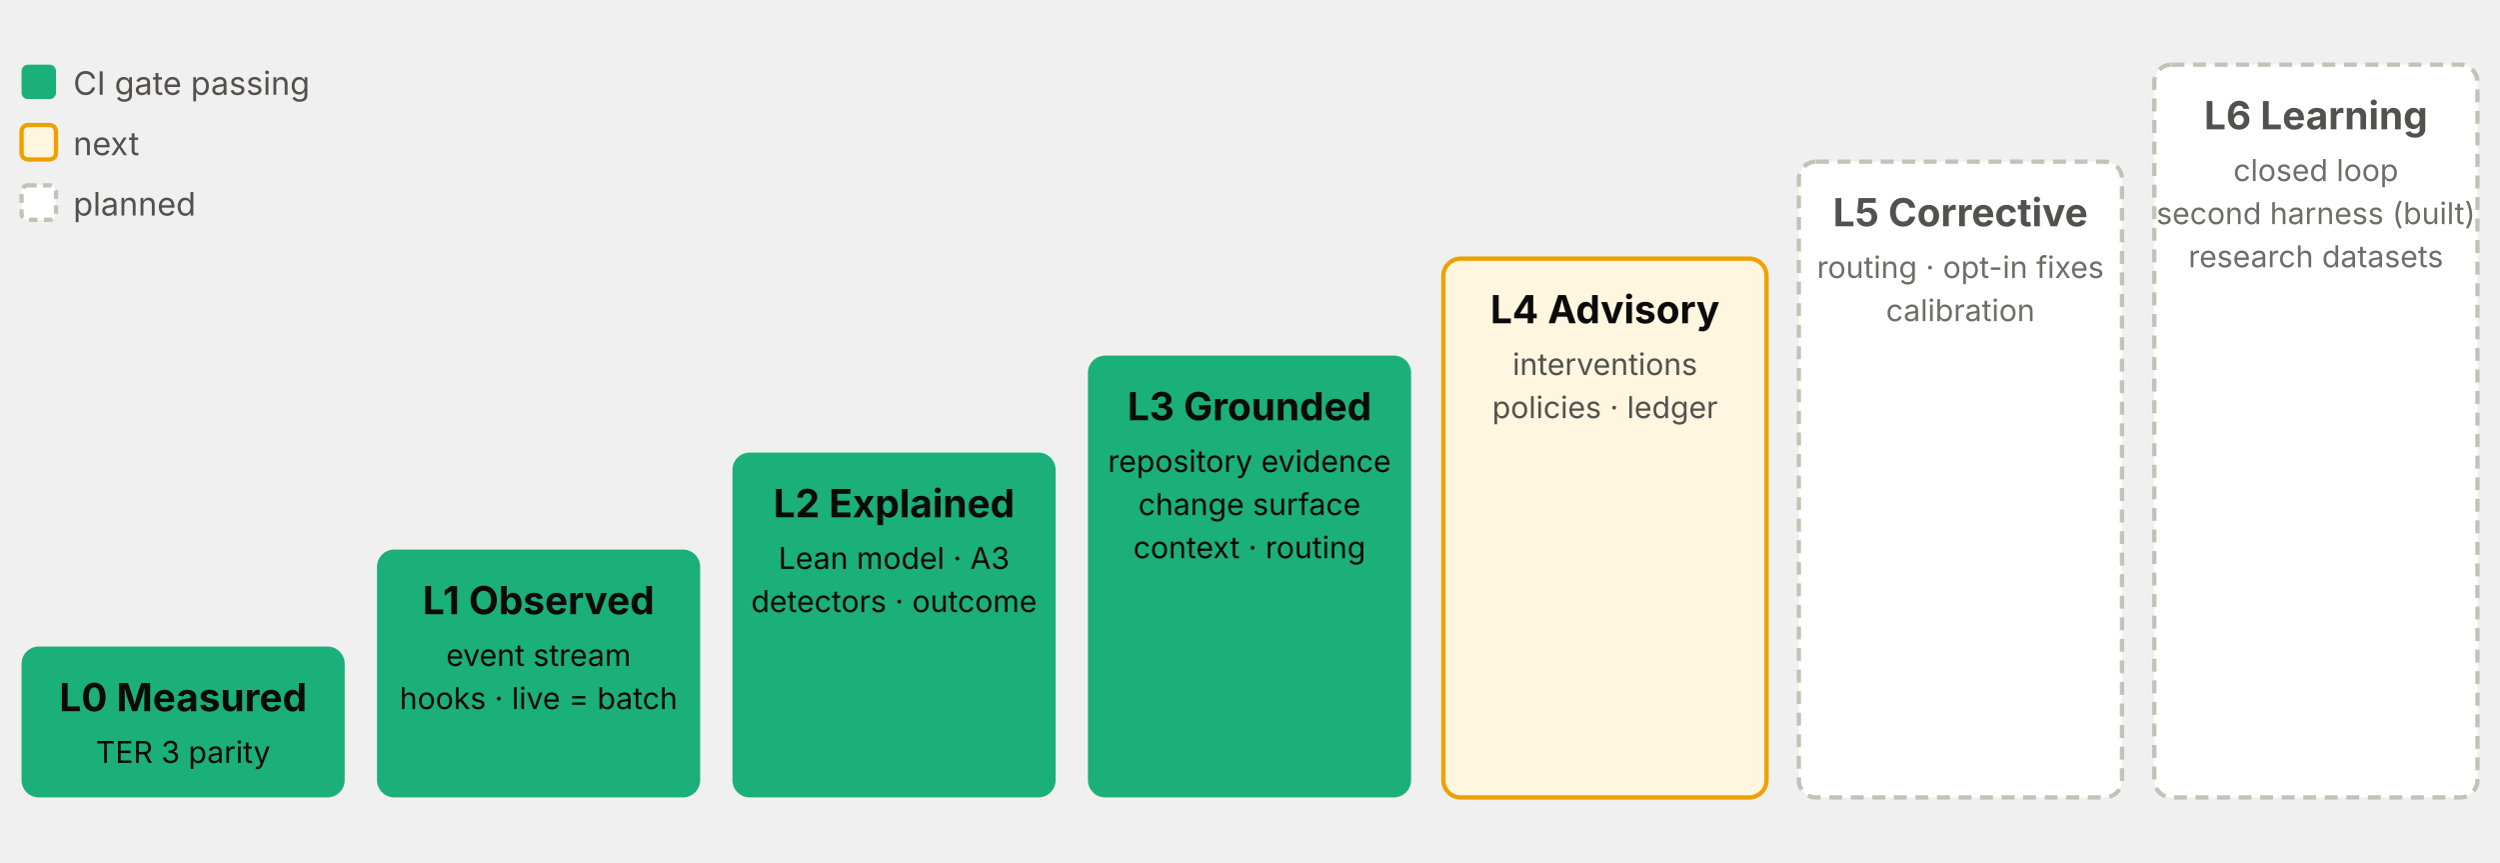
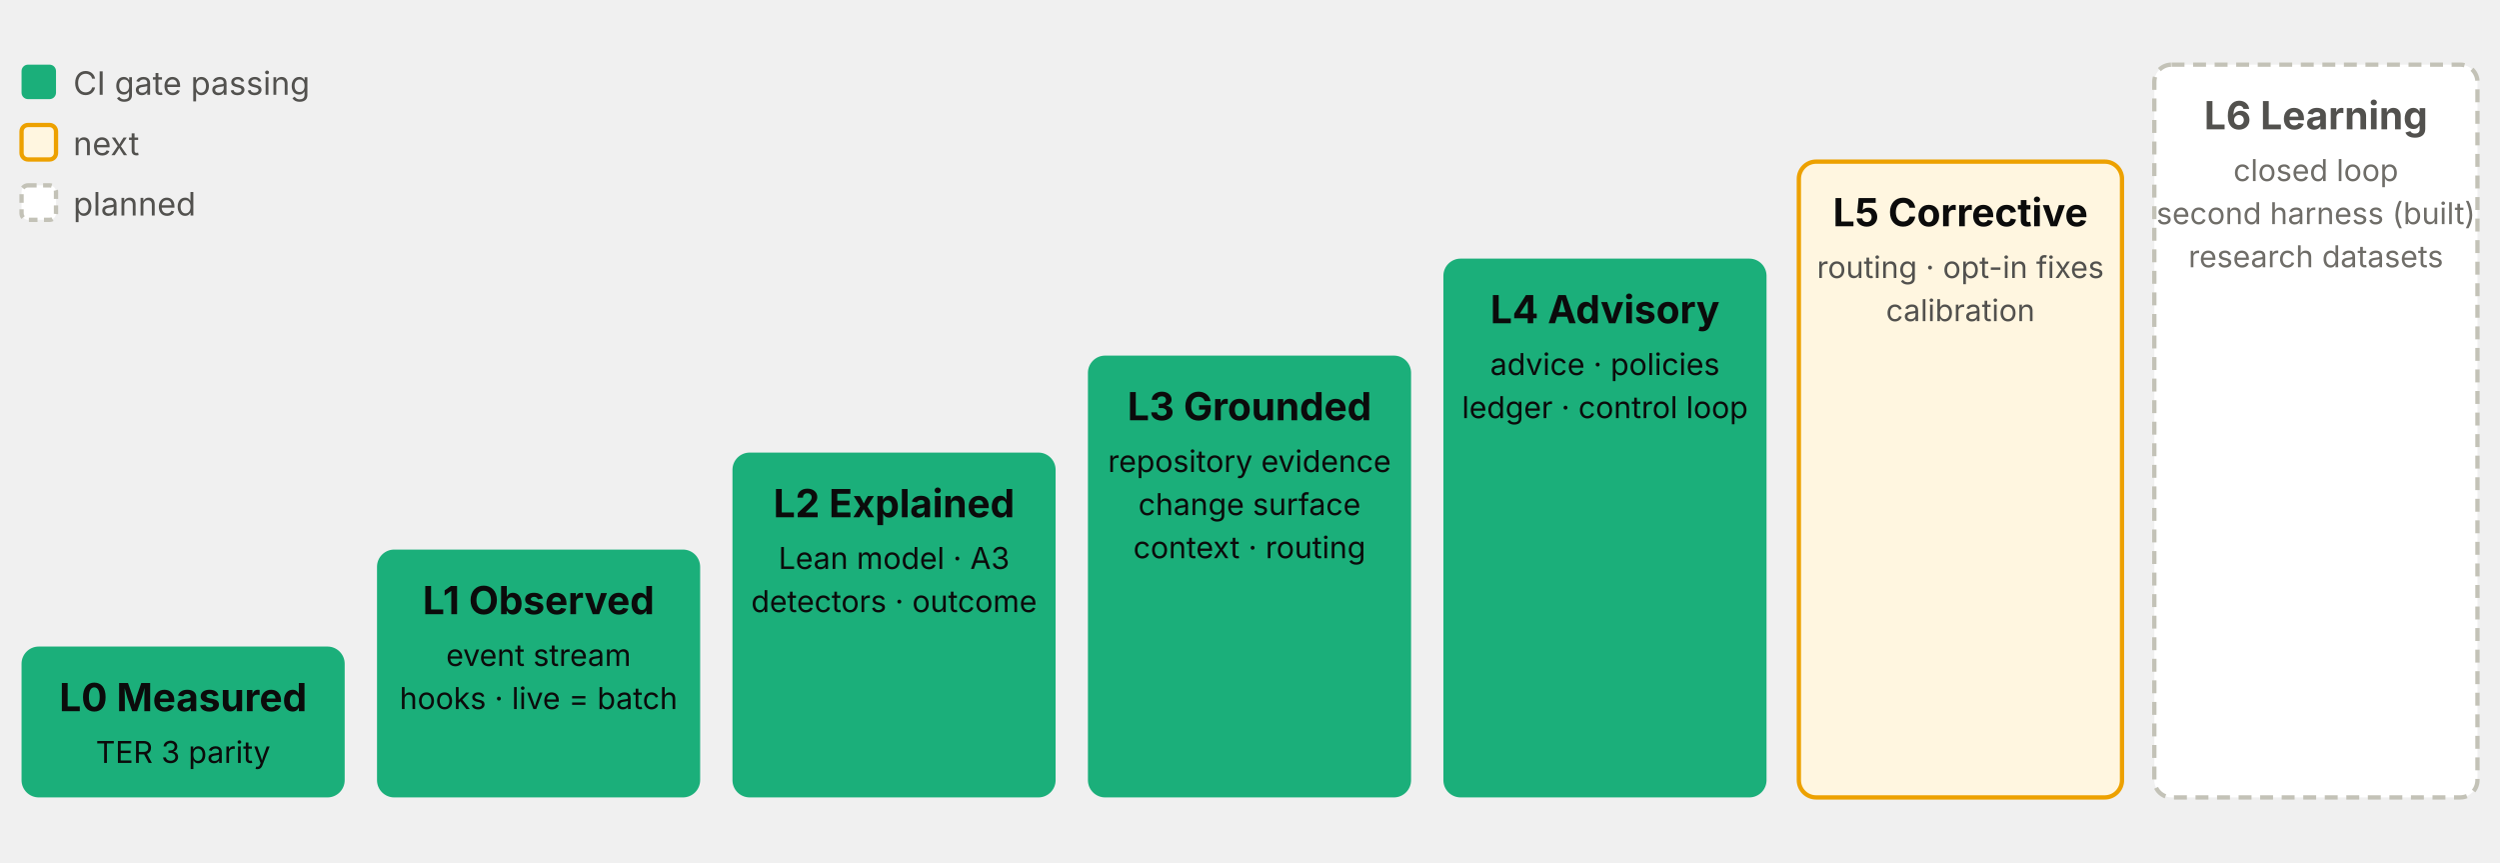
<svg xmlns="http://www.w3.org/2000/svg" viewBox="0 0 1160 400" width="1160" height="400" font-family="Inter, system-ui, -apple-system, Segoe UI, sans-serif">
  <g font-size="18" text-anchor="middle">
    <rect x="10" y="300" width="150" height="70" rx="8" fill="#1baf7a" />
    <text x="85" y="330" font-weight="700" fill="#0b0b0b">L0 Measured</text>
    <text x="85" y="354" font-size="14" fill="#0b0b0b">TER 3 parity</text>
    <rect x="175" y="255" width="150" height="115" rx="8" fill="#1baf7a" />
    <text x="250" y="285" font-weight="700" fill="#0b0b0b">L1 Observed</text>
    <text x="250" y="309" font-size="14" fill="#0b0b0b">event stream</text>
    <text x="250" y="329" font-size="14" fill="#0b0b0b">hooks · live = batch</text>
    <rect x="340" y="210" width="150" height="160" rx="8" fill="#1baf7a" />
    <text x="415" y="240" font-weight="700" fill="#0b0b0b">L2 Explained</text>
    <text x="415" y="264" font-size="14" fill="#0b0b0b">Lean model · A3</text>
    <text x="415" y="284" font-size="14" fill="#0b0b0b">detectors · outcome</text>
    <rect x="505" y="165" width="150" height="205" rx="8" fill="#1baf7a" />
    <text x="580" y="195" font-weight="700" fill="#0b0b0b">L3 Grounded</text>
    <text x="580" y="219" font-size="14" fill="#0b0b0b">repository evidence</text>
    <text x="580" y="239" font-size="14" fill="#0b0b0b">change surface</text>
    <text x="580" y="259" font-size="14" fill="#0b0b0b">context · routing</text>
-     <rect x="670" y="120" width="150" height="250" rx="8" fill="#fff6e0" stroke="#eda100" stroke-width="2" />
+     <rect x="670" y="120" width="150" height="250" rx="8" fill="#1baf7a" />
    <text x="745" y="150" font-weight="700" fill="#0b0b0b">L4 Advisory</text>
-     <text x="745" y="174" font-size="14" fill="#52514e">interventions</text>
-     <text x="745" y="194" font-size="14" fill="#52514e">policies · ledger</text>
-     <rect x="835" y="75" width="150" height="295" rx="8" fill="#ffffff" stroke="#c3c2b7" stroke-width="2" stroke-dasharray="6 4" />
-     <text x="910" y="105" font-weight="700" fill="#52514e">L5 Corrective</text>
-     <text x="910" y="129" font-size="14" fill="#6f6d68">routing · opt-in fixes</text>
-     <text x="910" y="149" font-size="14" fill="#6f6d68">calibration</text>
+     <text x="745" y="174" font-size="14" fill="#0b0b0b">advice · policies</text>
+     <text x="745" y="194" font-size="14" fill="#0b0b0b">ledger · control loop</text>
+     <rect x="835" y="75" width="150" height="295" rx="8" fill="#fff6e0" stroke="#eda100" stroke-width="2" />
+     <text x="910" y="105" font-weight="700" fill="#0b0b0b">L5 Corrective</text>
+     <text x="910" y="129" font-size="14" fill="#52514e">routing · opt-in fixes</text>
+     <text x="910" y="149" font-size="14" fill="#52514e">calibration</text>
    <rect x="1000" y="30" width="150" height="340" rx="8" fill="#ffffff" stroke="#c3c2b7" stroke-width="2" stroke-dasharray="6 4" />
    <text x="1075" y="60" font-weight="700" fill="#52514e">L6 Learning</text>
    <text x="1075" y="84" font-size="14" fill="#6f6d68">closed loop</text>
    <text x="1075" y="104" font-size="14" fill="#6f6d68">second harness (built)</text>
    <text x="1075" y="124" font-size="14" fill="#6f6d68">research datasets</text>
  </g>
  <g font-size="15" fill="#52514e">
    <rect x="10" y="30" width="16" height="16" rx="3" fill="#1baf7a" />
    <text x="34" y="44">CI gate passing</text>
    <rect x="10" y="58" width="16" height="16" rx="3" fill="#fff6e0" stroke="#eda100" stroke-width="2" />
    <text x="34" y="72">next</text>
    <rect x="10" y="86" width="16" height="16" rx="3" fill="#ffffff" stroke="#c3c2b7" stroke-width="2" stroke-dasharray="4 3" />
    <text x="34" y="100">planned</text>
  </g>
</svg>
